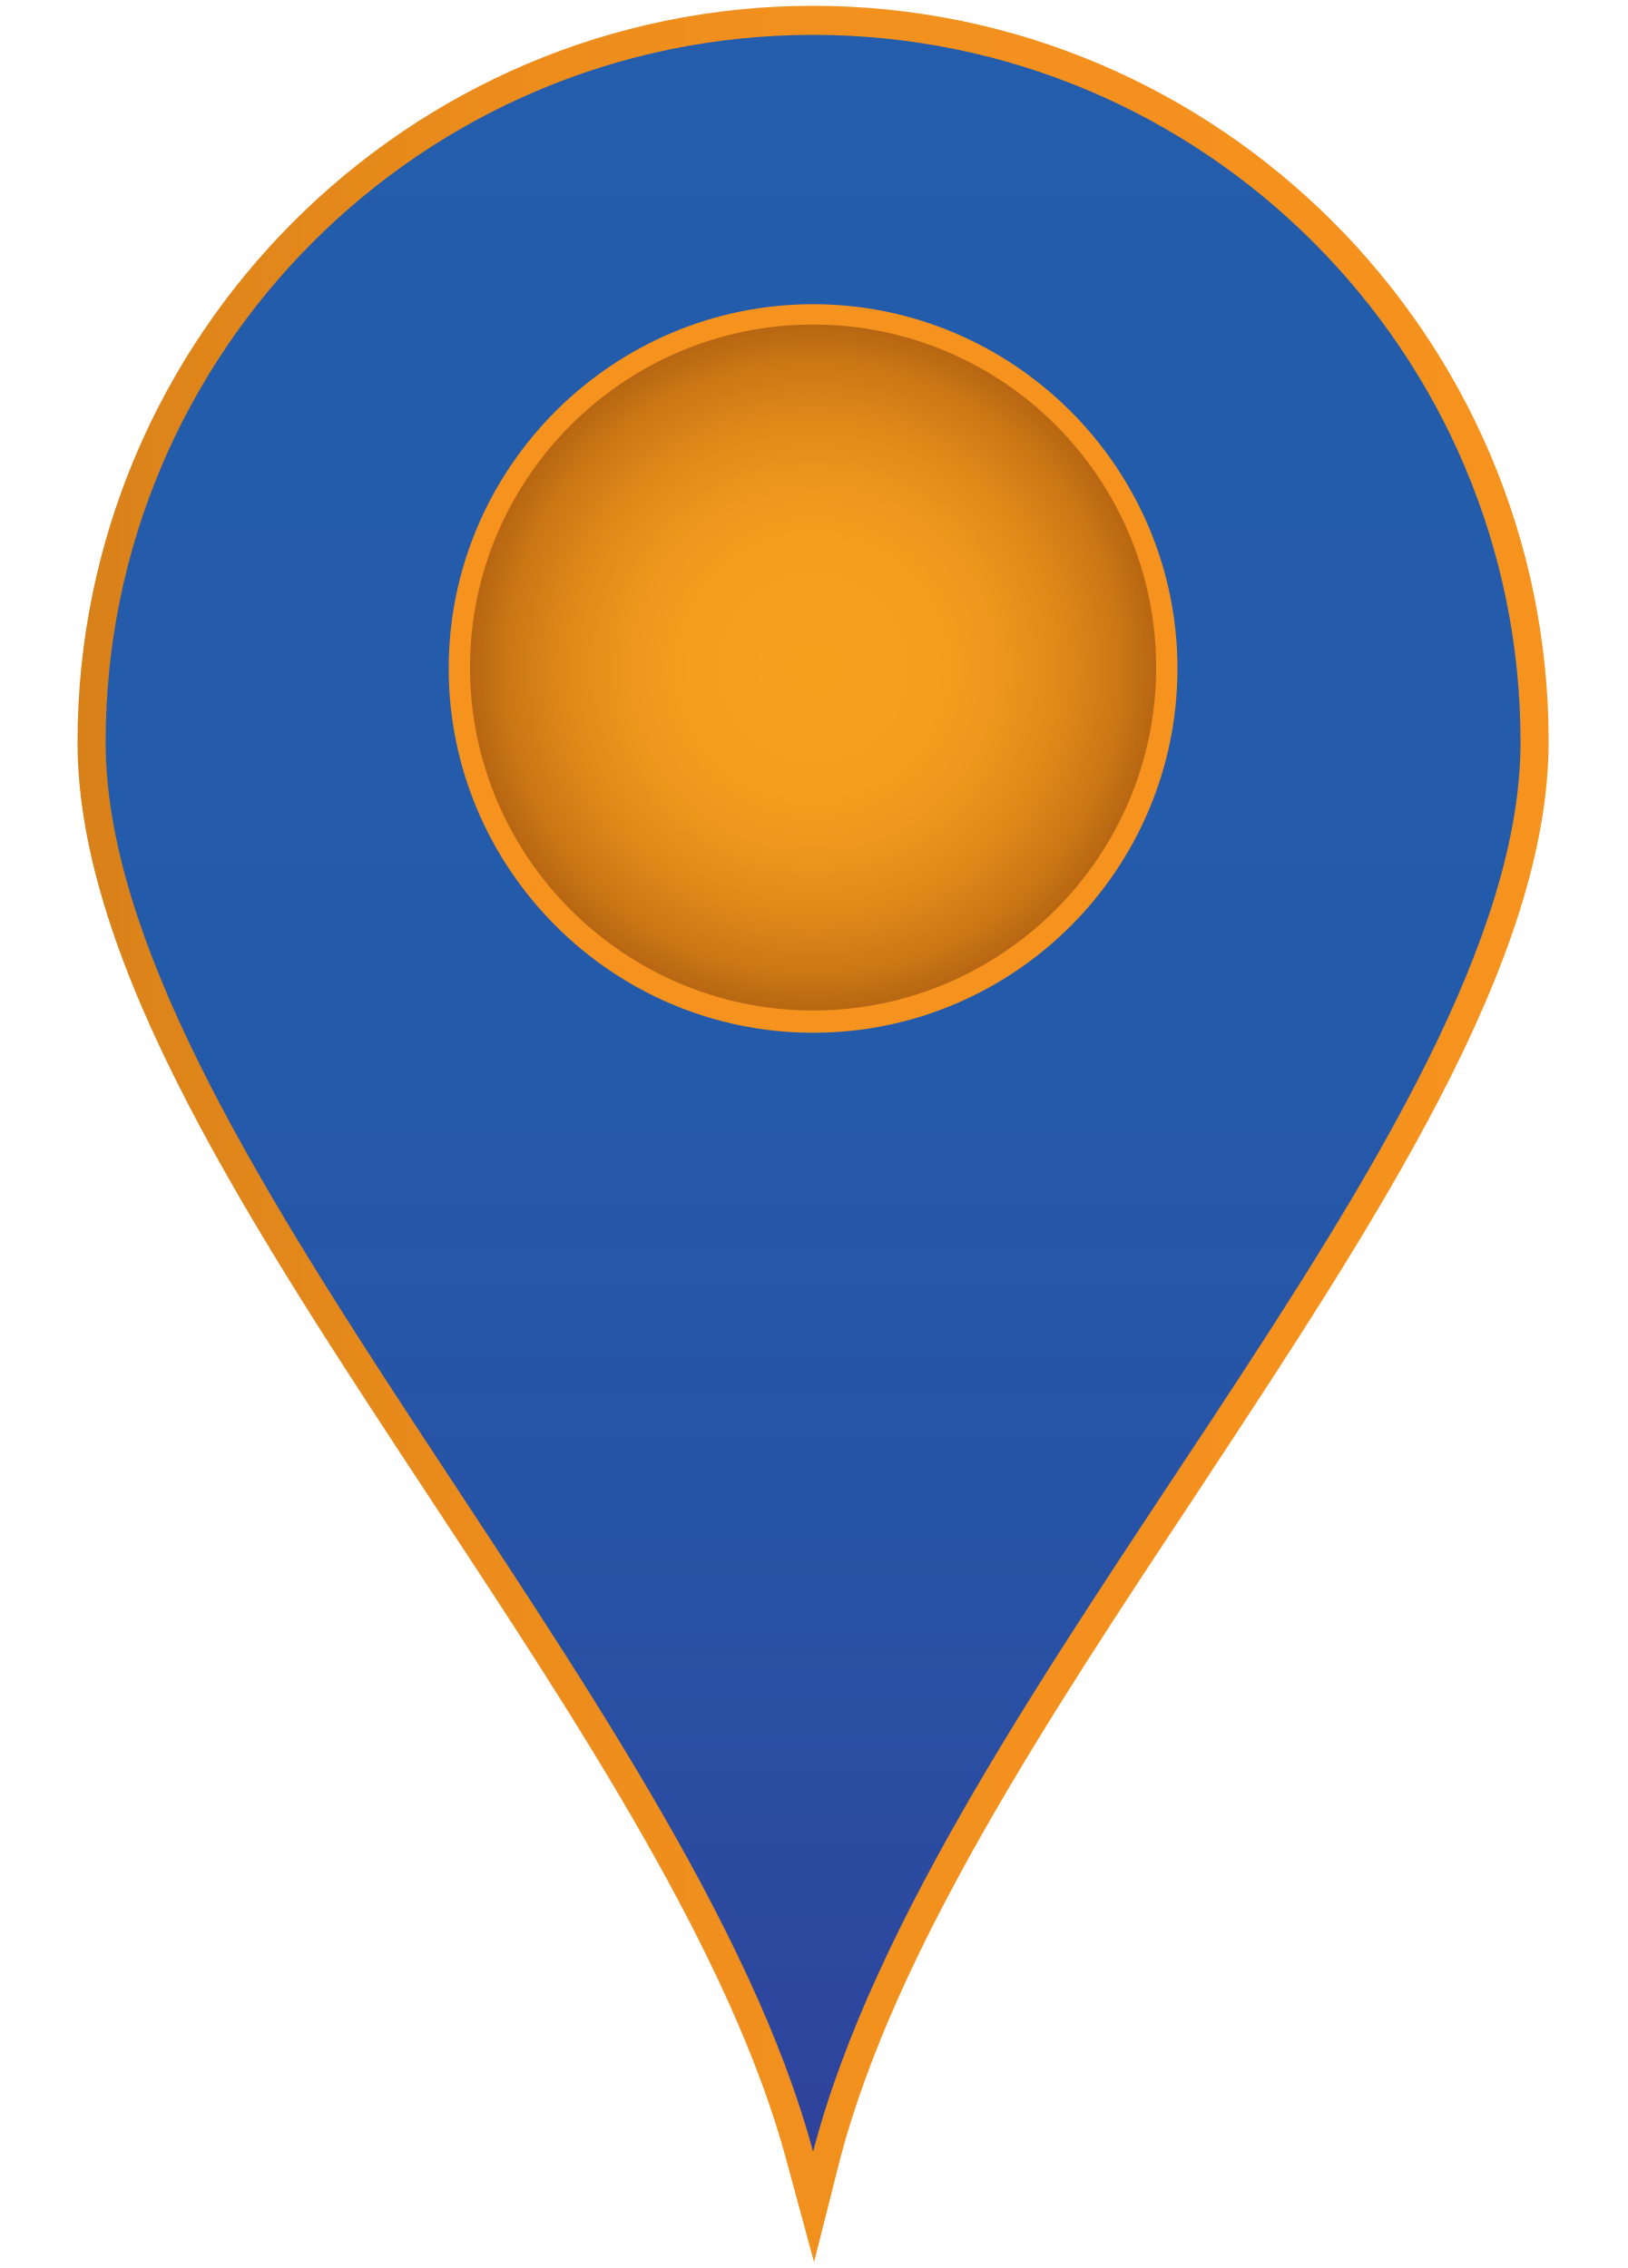
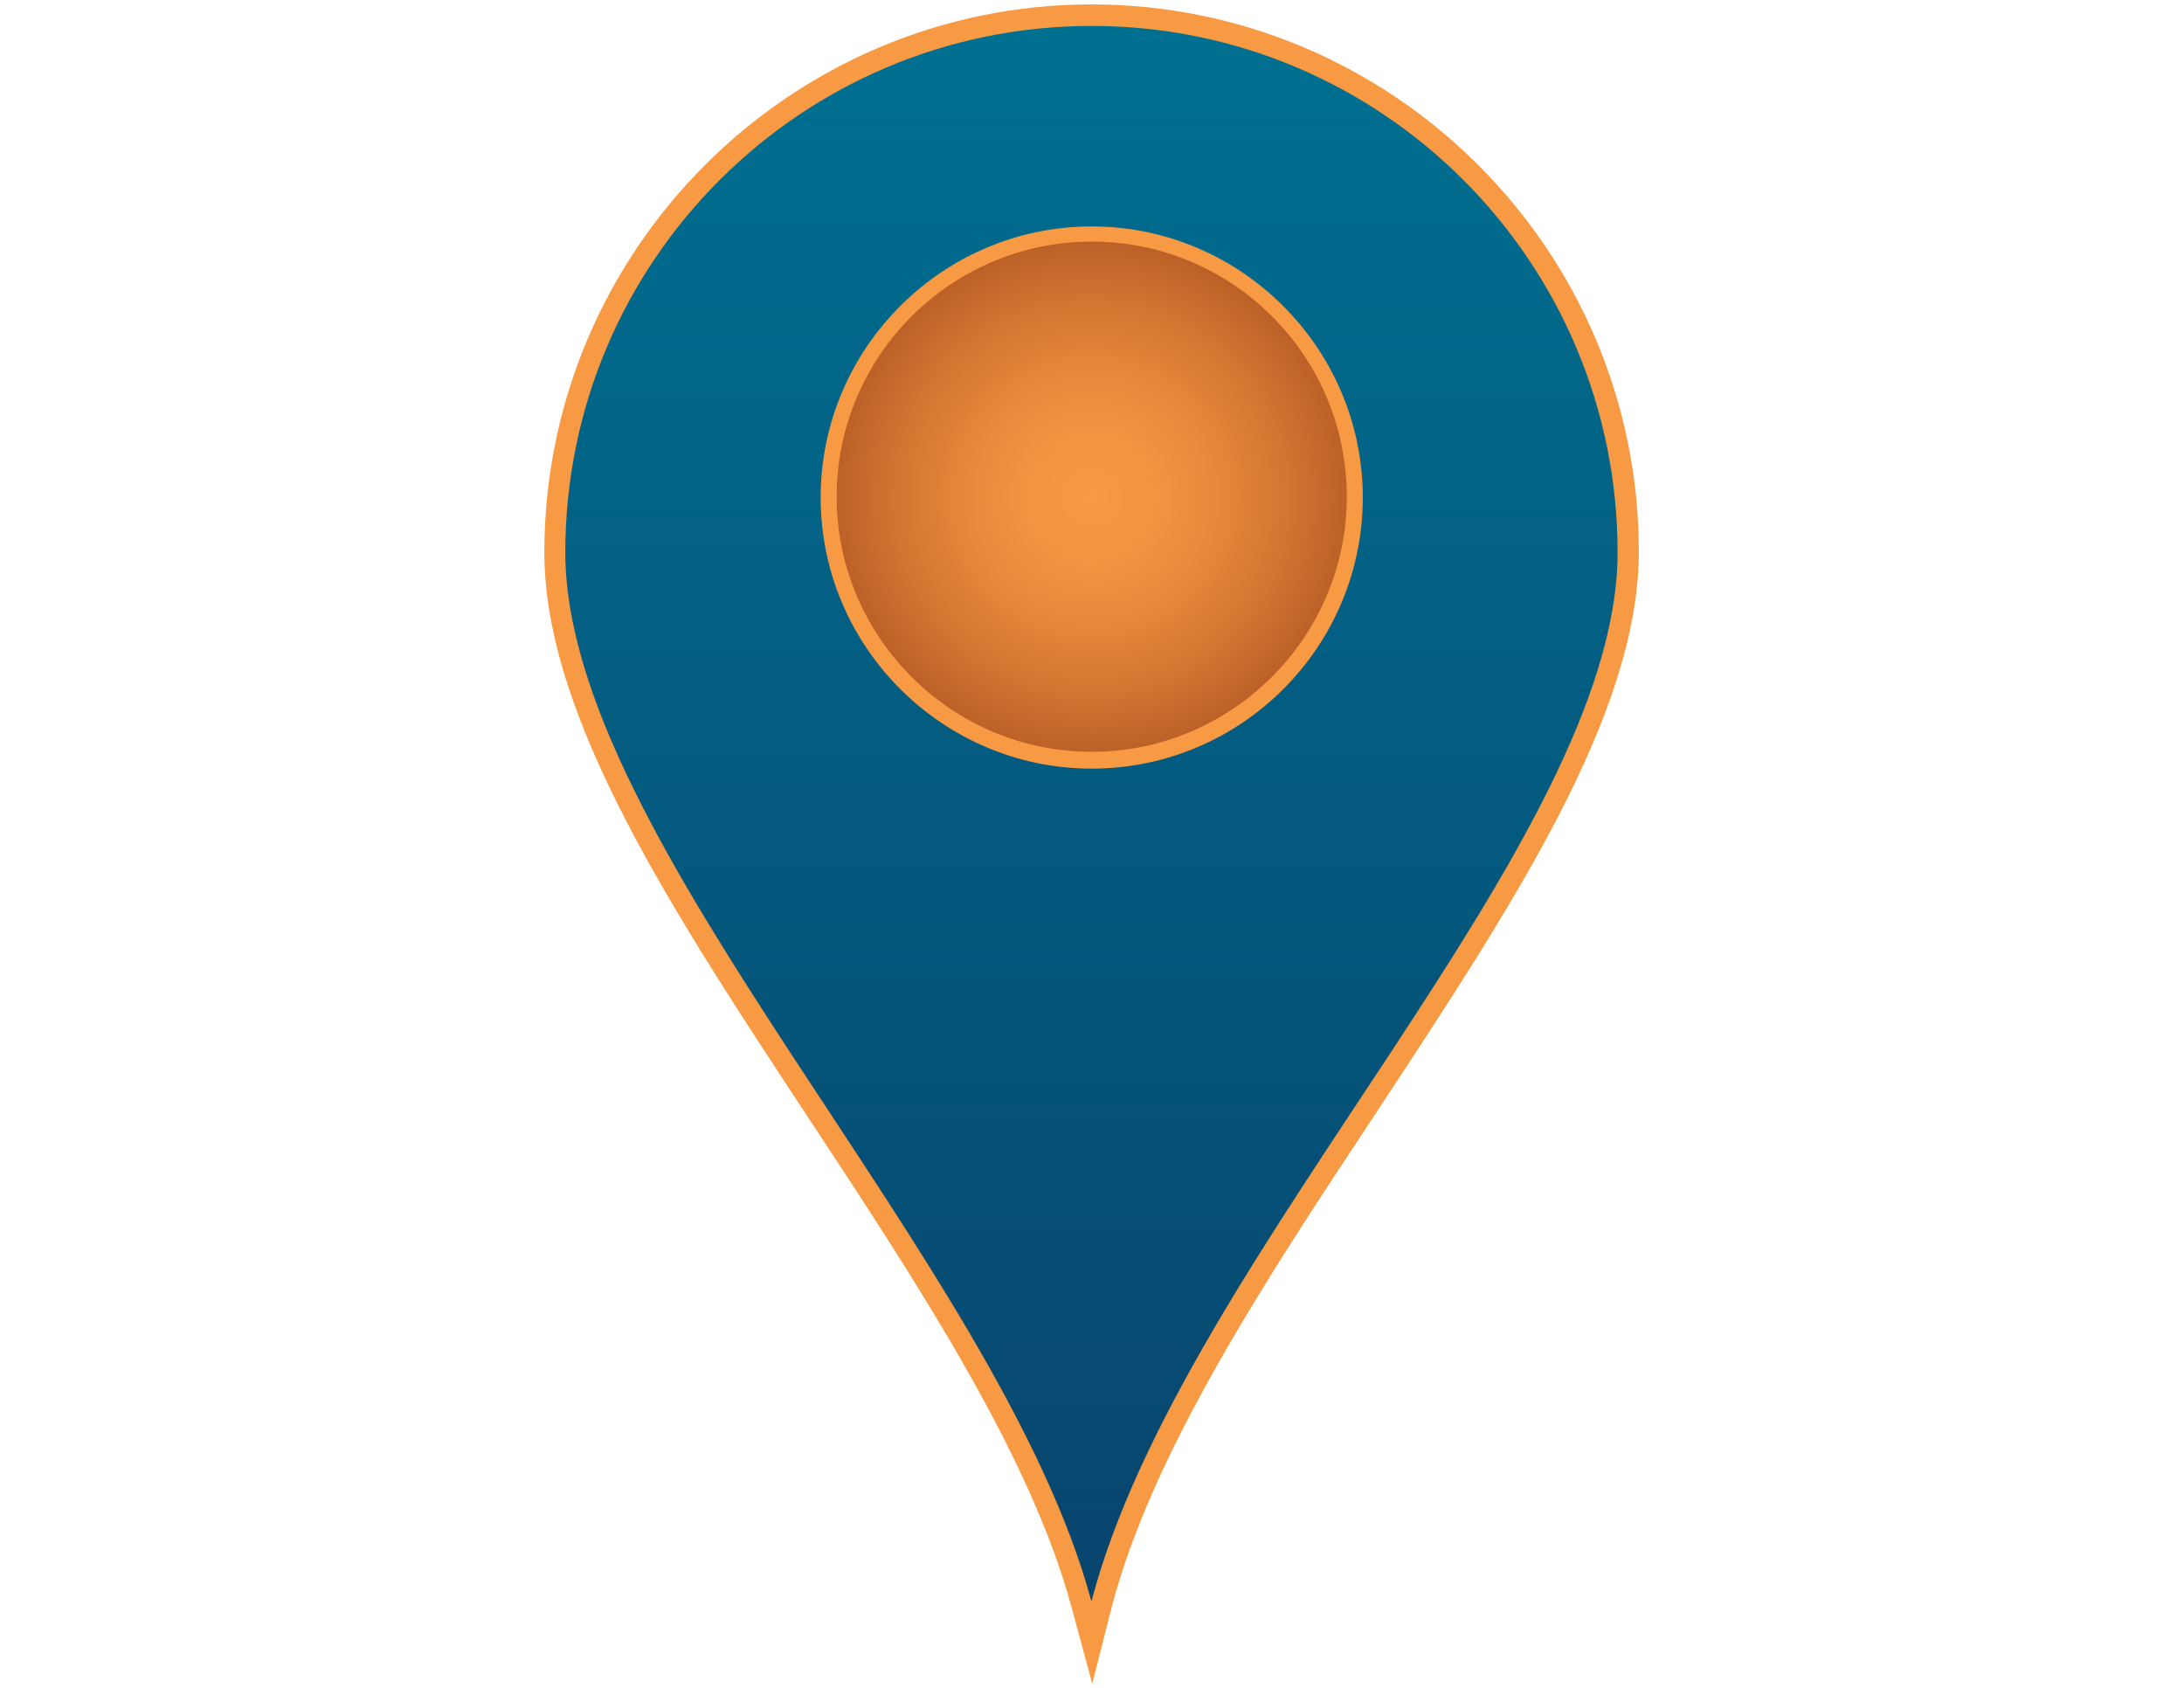
- <svg xmlns="http://www.w3.org/2000/svg" version="1.1" id="Layer_1" x="0px" y="0px" viewBox="0 0 167.9 234.1" enable-background="new 0 0 167.9 234.1" xml:space="preserve">
+ <svg xmlns="http://www.w3.org/2000/svg" version="1.1" id="Layer_1" x="0px" y="0px" viewBox="0 0 792 612" enable-background="new 0 0 792 612" xml:space="preserve">
  <g>
-     <linearGradient id="SVGID_1_" gradientUnits="userSpaceOnUse" x1="7.996" y1="117.051" x2="159.863" y2="117.051">
-       <stop offset="0" style="stop-color:#D88119" />
-       <stop offset="5.599385e-02" style="stop-color:#DD841A" />
-       <stop offset="0.278" style="stop-color:#EB8C1C" />
-       <stop offset="0.547" style="stop-color:#F3911E" />
-       <stop offset="1" style="stop-color:#F6921E" />
+     <path fill="#F89A43" d="M388.5,582.5c-14.9-54.9-55.4-116.6-94.9-176.5c-49.4-75-96.2-145.9-96.2-205.7   c0-109.5,89.1-198.7,198.4-198.7S594.3,90.7,594.3,200c0,59.3-46.3,129.1-95.2,203.4c-40,60.4-81,122.6-95.9,179.1l-7.1,28   L388.5,582.5z" />
+     <linearGradient id="SVGID_1_" gradientUnits="userSpaceOnUse" x1="83.9" y1="389.9" x2="83.9" y2="608.4" gradientTransform="matrix(2.6143 0 0 -2.6143 176.5323 1599.932)">
+       <stop offset="0" style="stop-color:#08446D" />
+       <stop offset="1" style="stop-color:#007091" />
    </linearGradient>
-     <path fill="url(#SVGID_1_)" d="M81.1,222.8c-5.7-21-21.2-44.6-36.3-67.5C25.9,126.6,8,99.5,8,76.6C8,34.7,42.1,0.6,83.9,0.6   s75.9,34.1,75.9,75.9c0,22.7-17.7,49.4-36.4,77.8c-15.3,23.1-31,46.9-36.7,68.5L84,233.5L81.1,222.8z" />
-     <linearGradient id="SVGID_2_" gradientUnits="userSpaceOnUse" x1="83.93" y1="222.049" x2="83.93" y2="3.565">
-       <stop offset="0" style="stop-color:#2F429B" />
-       <stop offset="2.384752e-02" style="stop-color:#2E449C" />
-       <stop offset="0.253" style="stop-color:#2852A5" />
-       <stop offset="0.532" style="stop-color:#245AAA" />
-       <stop offset="1" style="stop-color:#235DAB" />
-     </linearGradient>
-     <path fill="url(#SVGID_2_)" d="M83.9,3.6c-40.3,0-73,32.7-73,73s60.3,98.3,73,145.5c12.5-48,73-105.2,73-145.5S124.2,3.6,83.9,3.6z   " />
+     <path fill="url(#SVGID_1_)" d="M395.9,9.4C290.5,9.4,205,94.9,205,200.3s157.6,257,190.8,380.4c32.7-125.5,190.8-275,190.8-380.4   S501.2,9.4,395.9,9.4z" />
    <g>
-       <radialGradient id="SVGID_3_" cx="83.93" cy="68.951" r="36.503" gradientUnits="userSpaceOnUse">
-         <stop offset="0" style="stop-color:#F8A01E" />
-         <stop offset="0.326" style="stop-color:#F59E1E" />
-         <stop offset="0.537" style="stop-color:#ED961C" />
-         <stop offset="0.714" style="stop-color:#DE8819" />
-         <stop offset="0.872" style="stop-color:#C97615" />
-         <stop offset="1" style="stop-color:#B26111" />
+       <radialGradient id="SVGID_2_" cx="83.9" cy="543" r="36.542" gradientTransform="matrix(2.6143 0 0 -2.6143 176.5323 1599.932)" gradientUnits="userSpaceOnUse">
+         <stop offset="0" style="stop-color:#F89A43" />
+         <stop offset="0.229" style="stop-color:#F39541" />
+         <stop offset="0.506" style="stop-color:#E4873A" />
+         <stop offset="0.807" style="stop-color:#CC702F" />
+         <stop offset="1" style="stop-color:#B85E26" />
      </radialGradient>
-       <circle fill="url(#SVGID_3_)" cx="83.9" cy="69" r="36.5" />
-       <path fill="#F6921E" d="M83.9,106.6c-20.7,0-37.6-16.9-37.6-37.6s16.9-37.6,37.6-37.6s37.6,16.9,37.6,37.6S104.7,106.6,83.9,106.6    z M83.9,33.5c-19.5,0-35.4,15.9-35.4,35.4c0,19.5,15.9,35.4,35.4,35.4c19.5,0,35.4-15.9,35.4-35.4    C119.3,49.4,103.5,33.5,83.9,33.5z" />
+       <circle fill="url(#SVGID_2_)" cx="395.9" cy="180.4" r="95.4" />
+       <path fill="#F89A43" d="M395.9,278.7c-54.1,0-98.3-44.2-98.3-98.3s44.2-98.3,98.3-98.3s98.3,44.2,98.3,98.3    S450.2,278.7,395.9,278.7z M395.9,87.6c-51,0-92.5,41.6-92.5,92.5s41.6,92.5,92.5,92.5s92.5-41.6,92.5-92.5S447.1,87.6,395.9,87.6    z" />
    </g>
  </g>
</svg>
